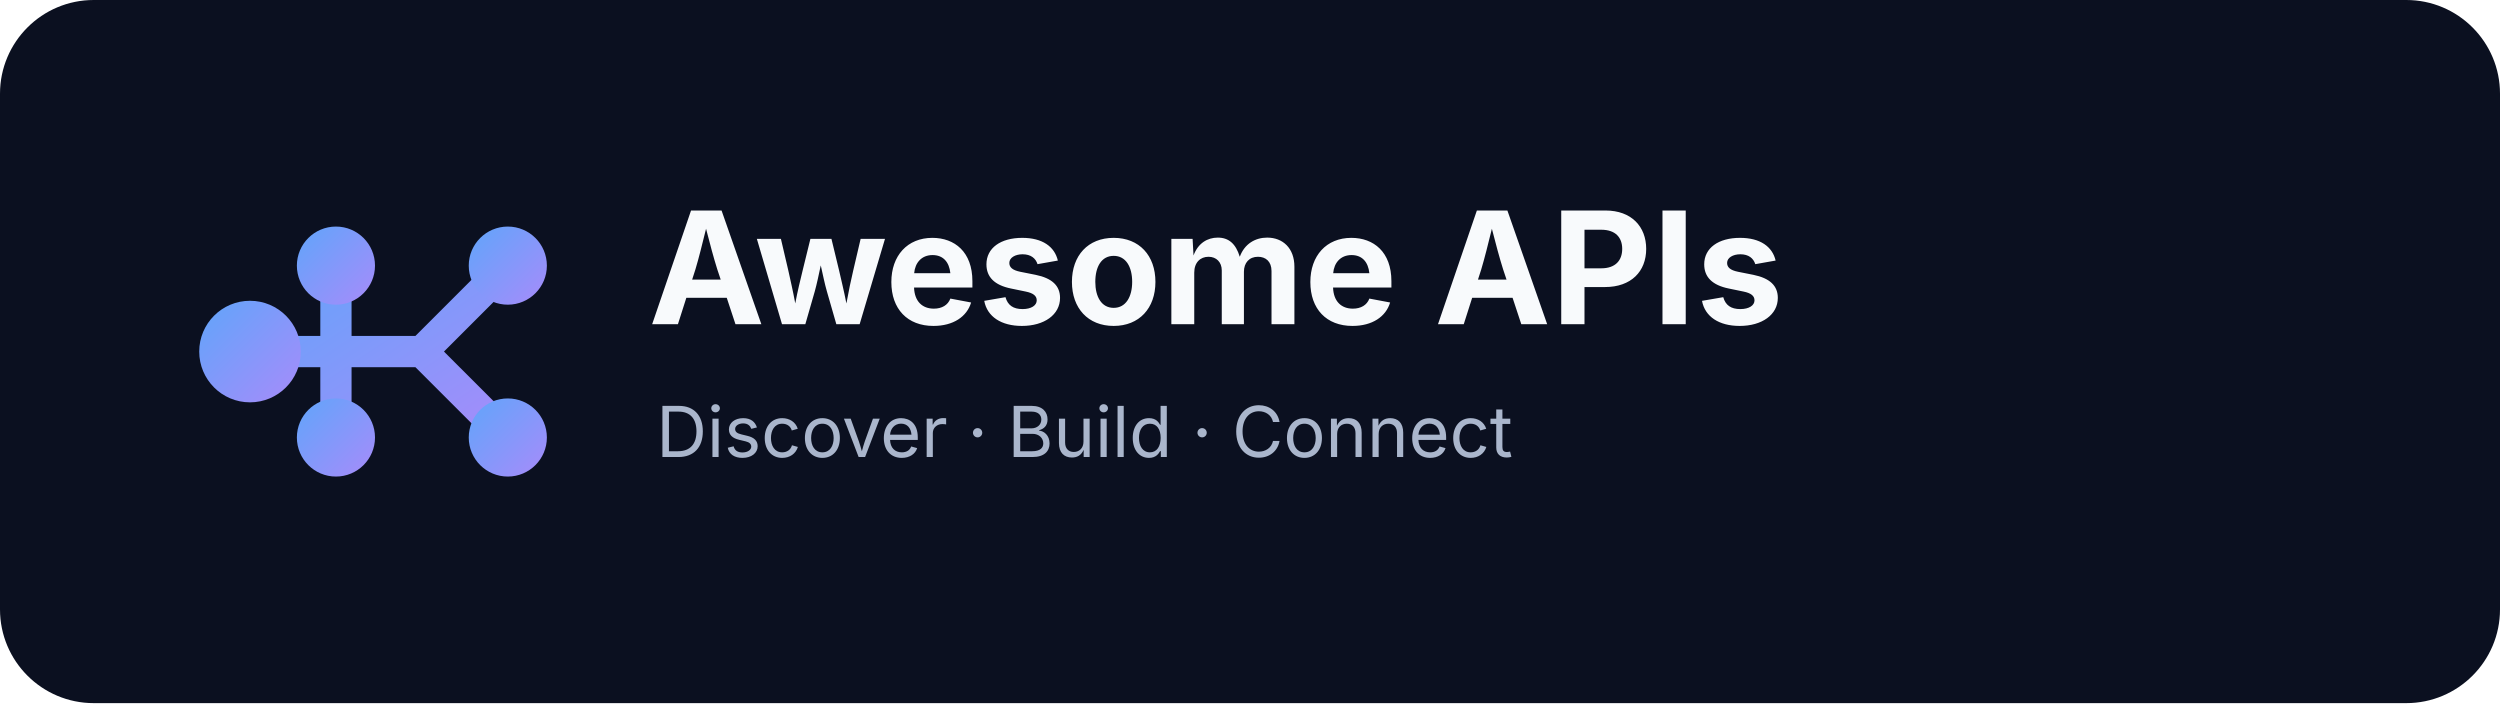
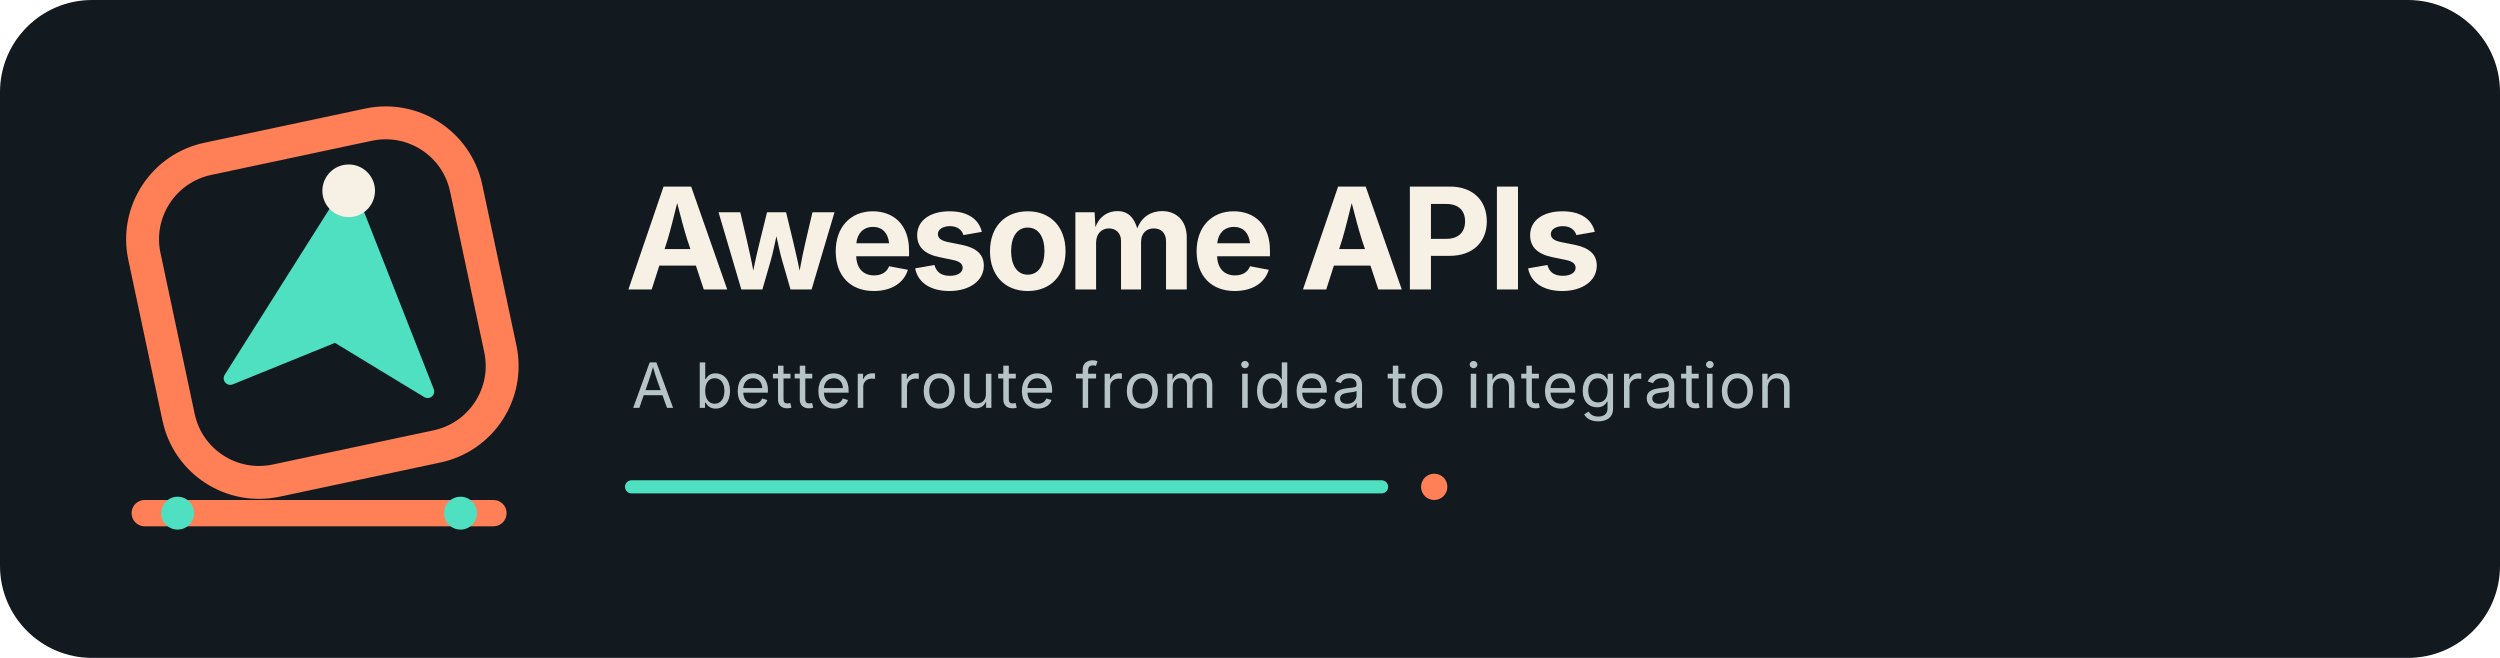
- <svg xmlns="http://www.w3.org/2000/svg" viewBox="0 0 640 180" role="img" aria-labelledby="title desc">
-   <defs>
-     <linearGradient id="g" x1="0" y1="0" x2="1" y2="1">
-       <stop offset="0" stop-color="#60a5fa" />
-       <stop offset="1" stop-color="#a78bfa" />
-     </linearGradient>
-   </defs>
-   <rect width="640" height="180" rx="24" fill="#0b1020" />
-   <g stroke="url(#g)" stroke-width="8" stroke-linecap="round" fill="none">
-     <path d="M64 90h44M86 68v44M108 90l22-22M108 90l22 22" />
+ <svg xmlns="http://www.w3.org/2000/svg" viewBox="0 0 760 200" role="img" aria-labelledby="title desc">
+   <rect width="760" height="200" rx="28" fill="#12191f" />
+   <g transform="translate(36 24)">
+     <rect x="12" y="18" width="100" height="100" rx="25" fill="none" stroke="#ff8057" stroke-width="10" transform="rotate(-12 62 68)" />
+     <path d="M34 91 L70 34 L94 95 L66 78 Z" fill="#4fe0c1" stroke="#4fe0c1" stroke-linejoin="round" stroke-width="4" />
+     <circle cx="70" cy="34" r="8" fill="#f7f0e5" />
+     <path d="M8 132 H114" stroke="#ff8057" stroke-width="8" stroke-linecap="round" />
+     <circle cx="18" cy="132" r="5" fill="#4fe0c1" />
+     <circle cx="104" cy="132" r="5" fill="#4fe0c1" />
  </g>
-   <g fill="url(#g)">
-     <circle cx="64" cy="90" r="13" />
-     <circle cx="86" cy="68" r="10" />
-     <circle cx="86" cy="112" r="10" />
-     <circle cx="130" cy="68" r="10" />
-     <circle cx="130" cy="112" r="10" />
-   </g>
-   <text x="166" y="83" font-family="Inter,Arial,sans-serif" font-size="40" font-weight="750" fill="#f8fafc">Awesome APIs</text>
-   <text x="168" y="117" font-family="Inter,Arial,sans-serif" font-size="18" fill="#aab6cc">Discover · Build · Connect</text>
+   <text x="190" y="88" font-family="Inter,Arial,sans-serif" font-size="43" font-weight="750" letter-spacing="-1.4" fill="#f7f0e5">Awesome APIs</text>
+   <text x="192" y="124" font-family="Inter,Arial,sans-serif" font-size="19" letter-spacing=".4" fill="#b6c4c8">A better route from idea to integration</text>
+   <path d="M192 148 H420" stroke="#4fe0c1" stroke-width="4" stroke-linecap="round" />
+   <circle cx="436" cy="148" r="4" fill="#ff8057" />
</svg>
